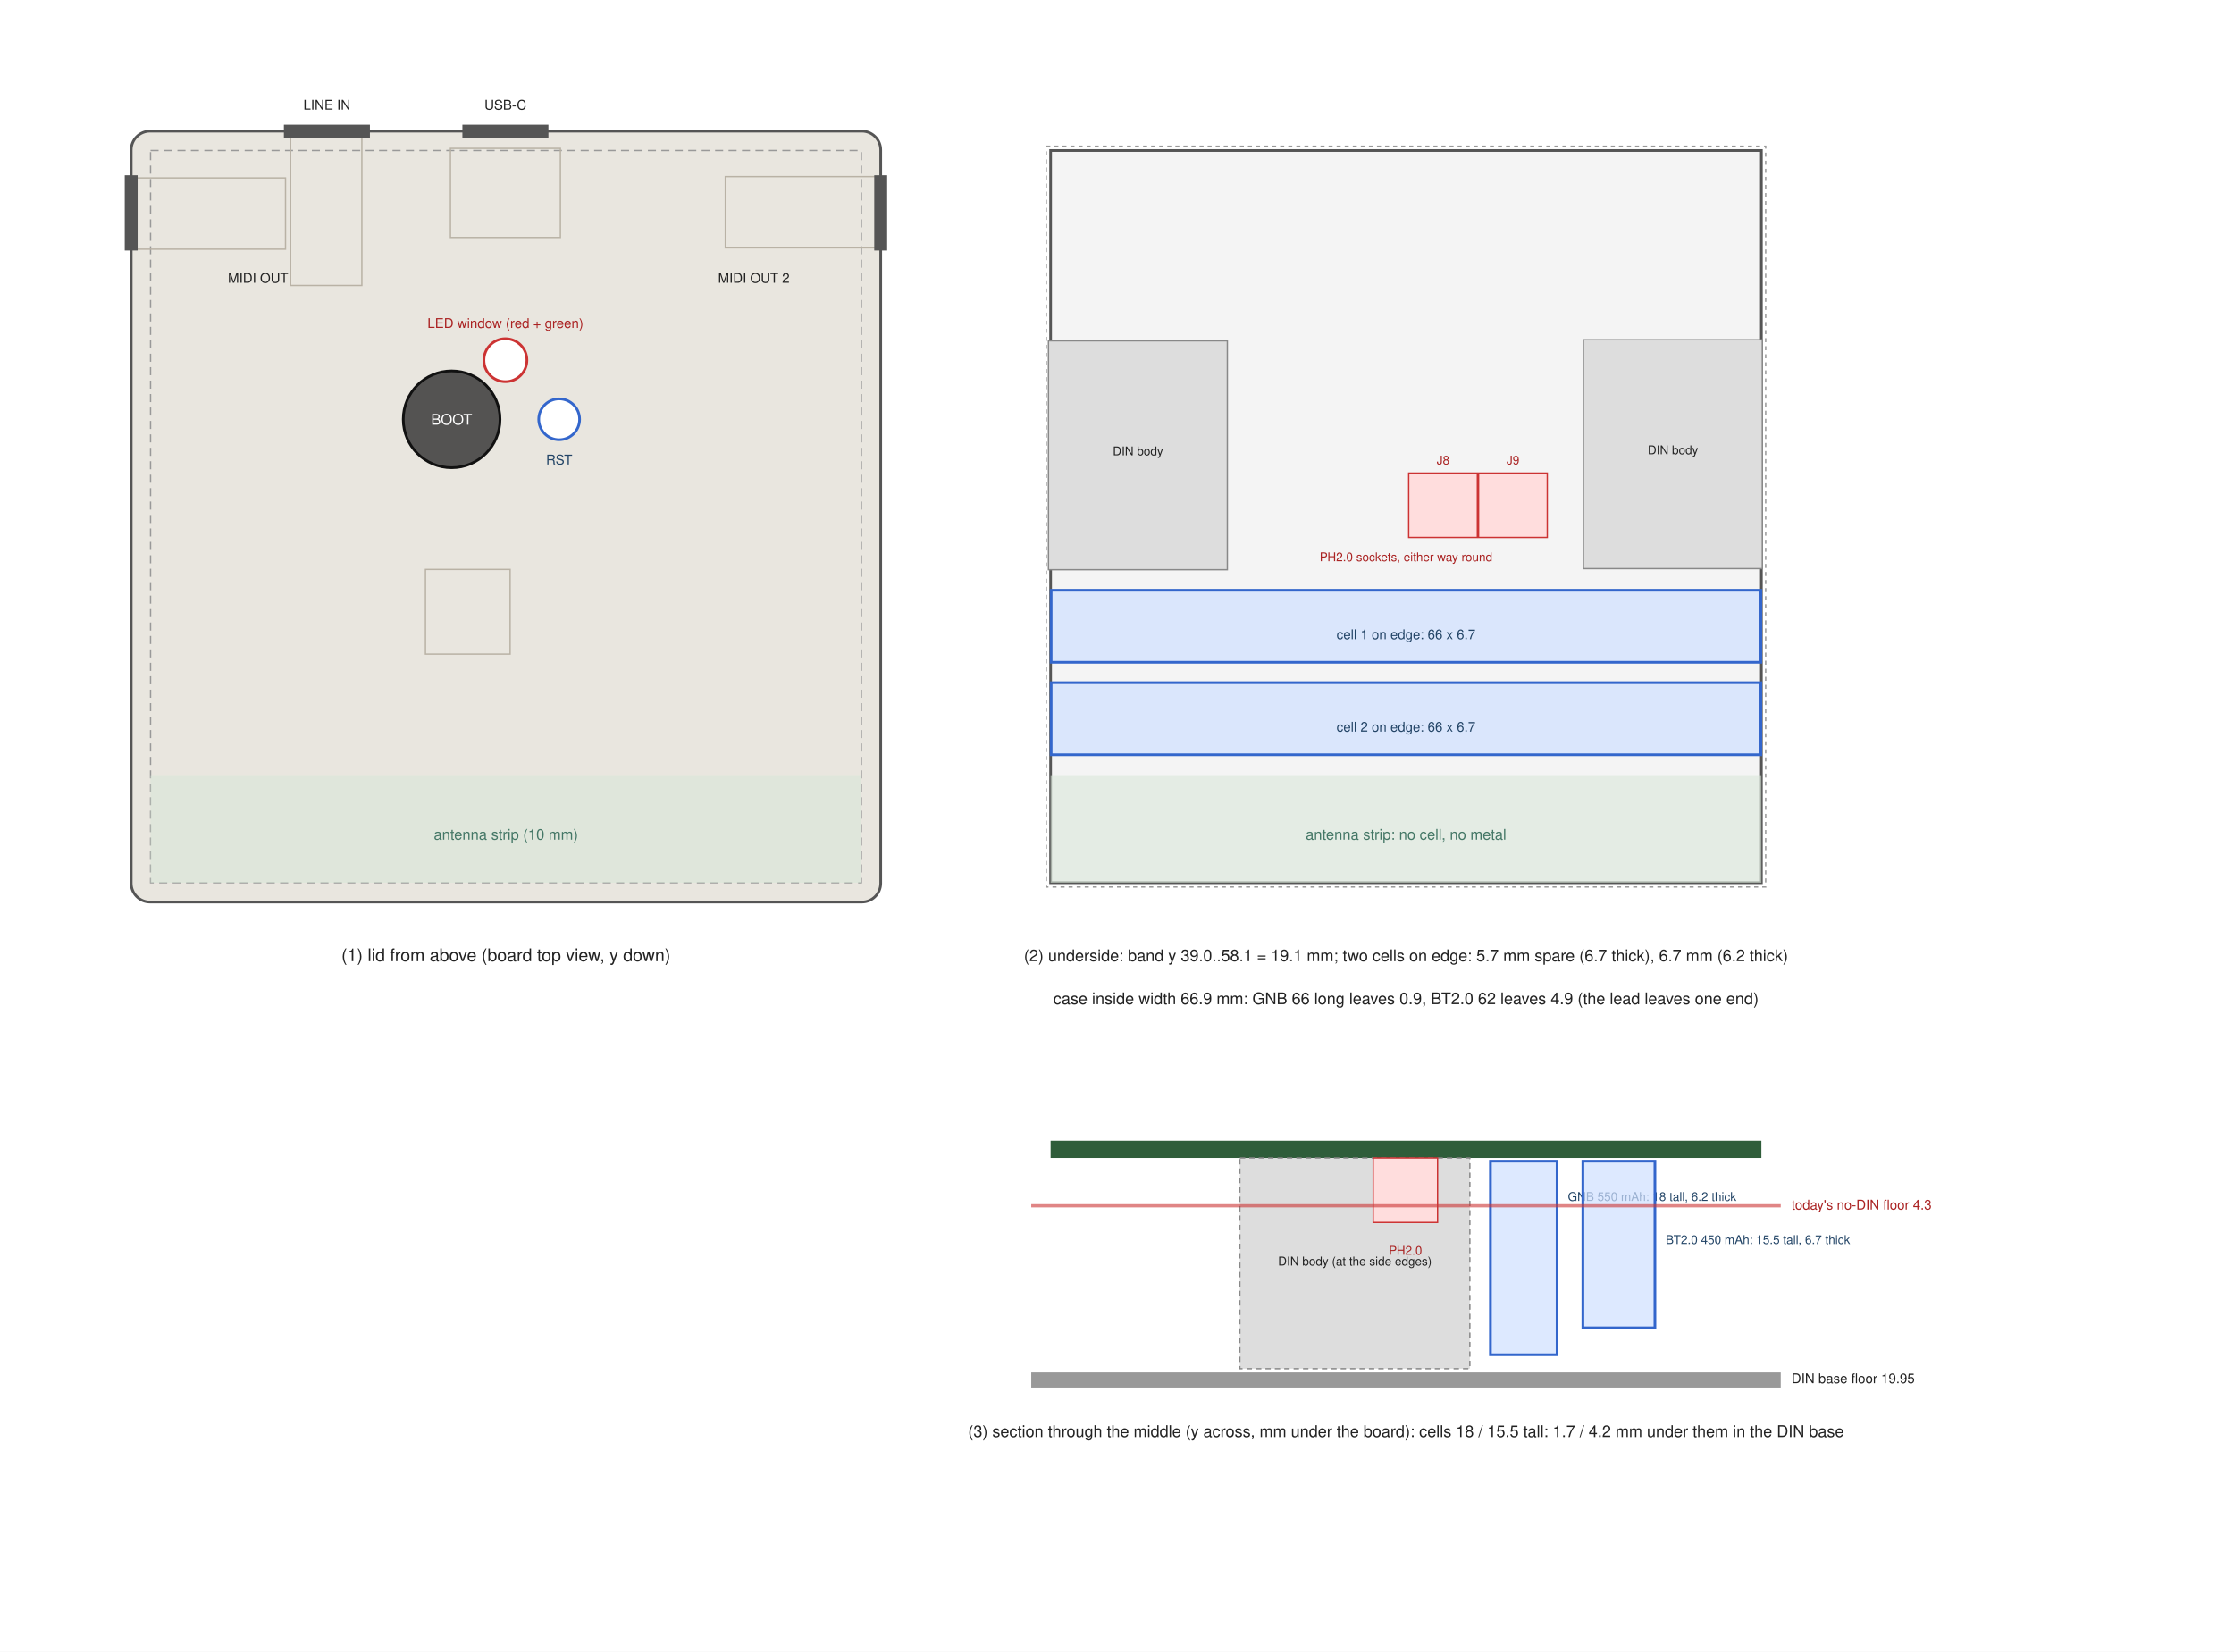
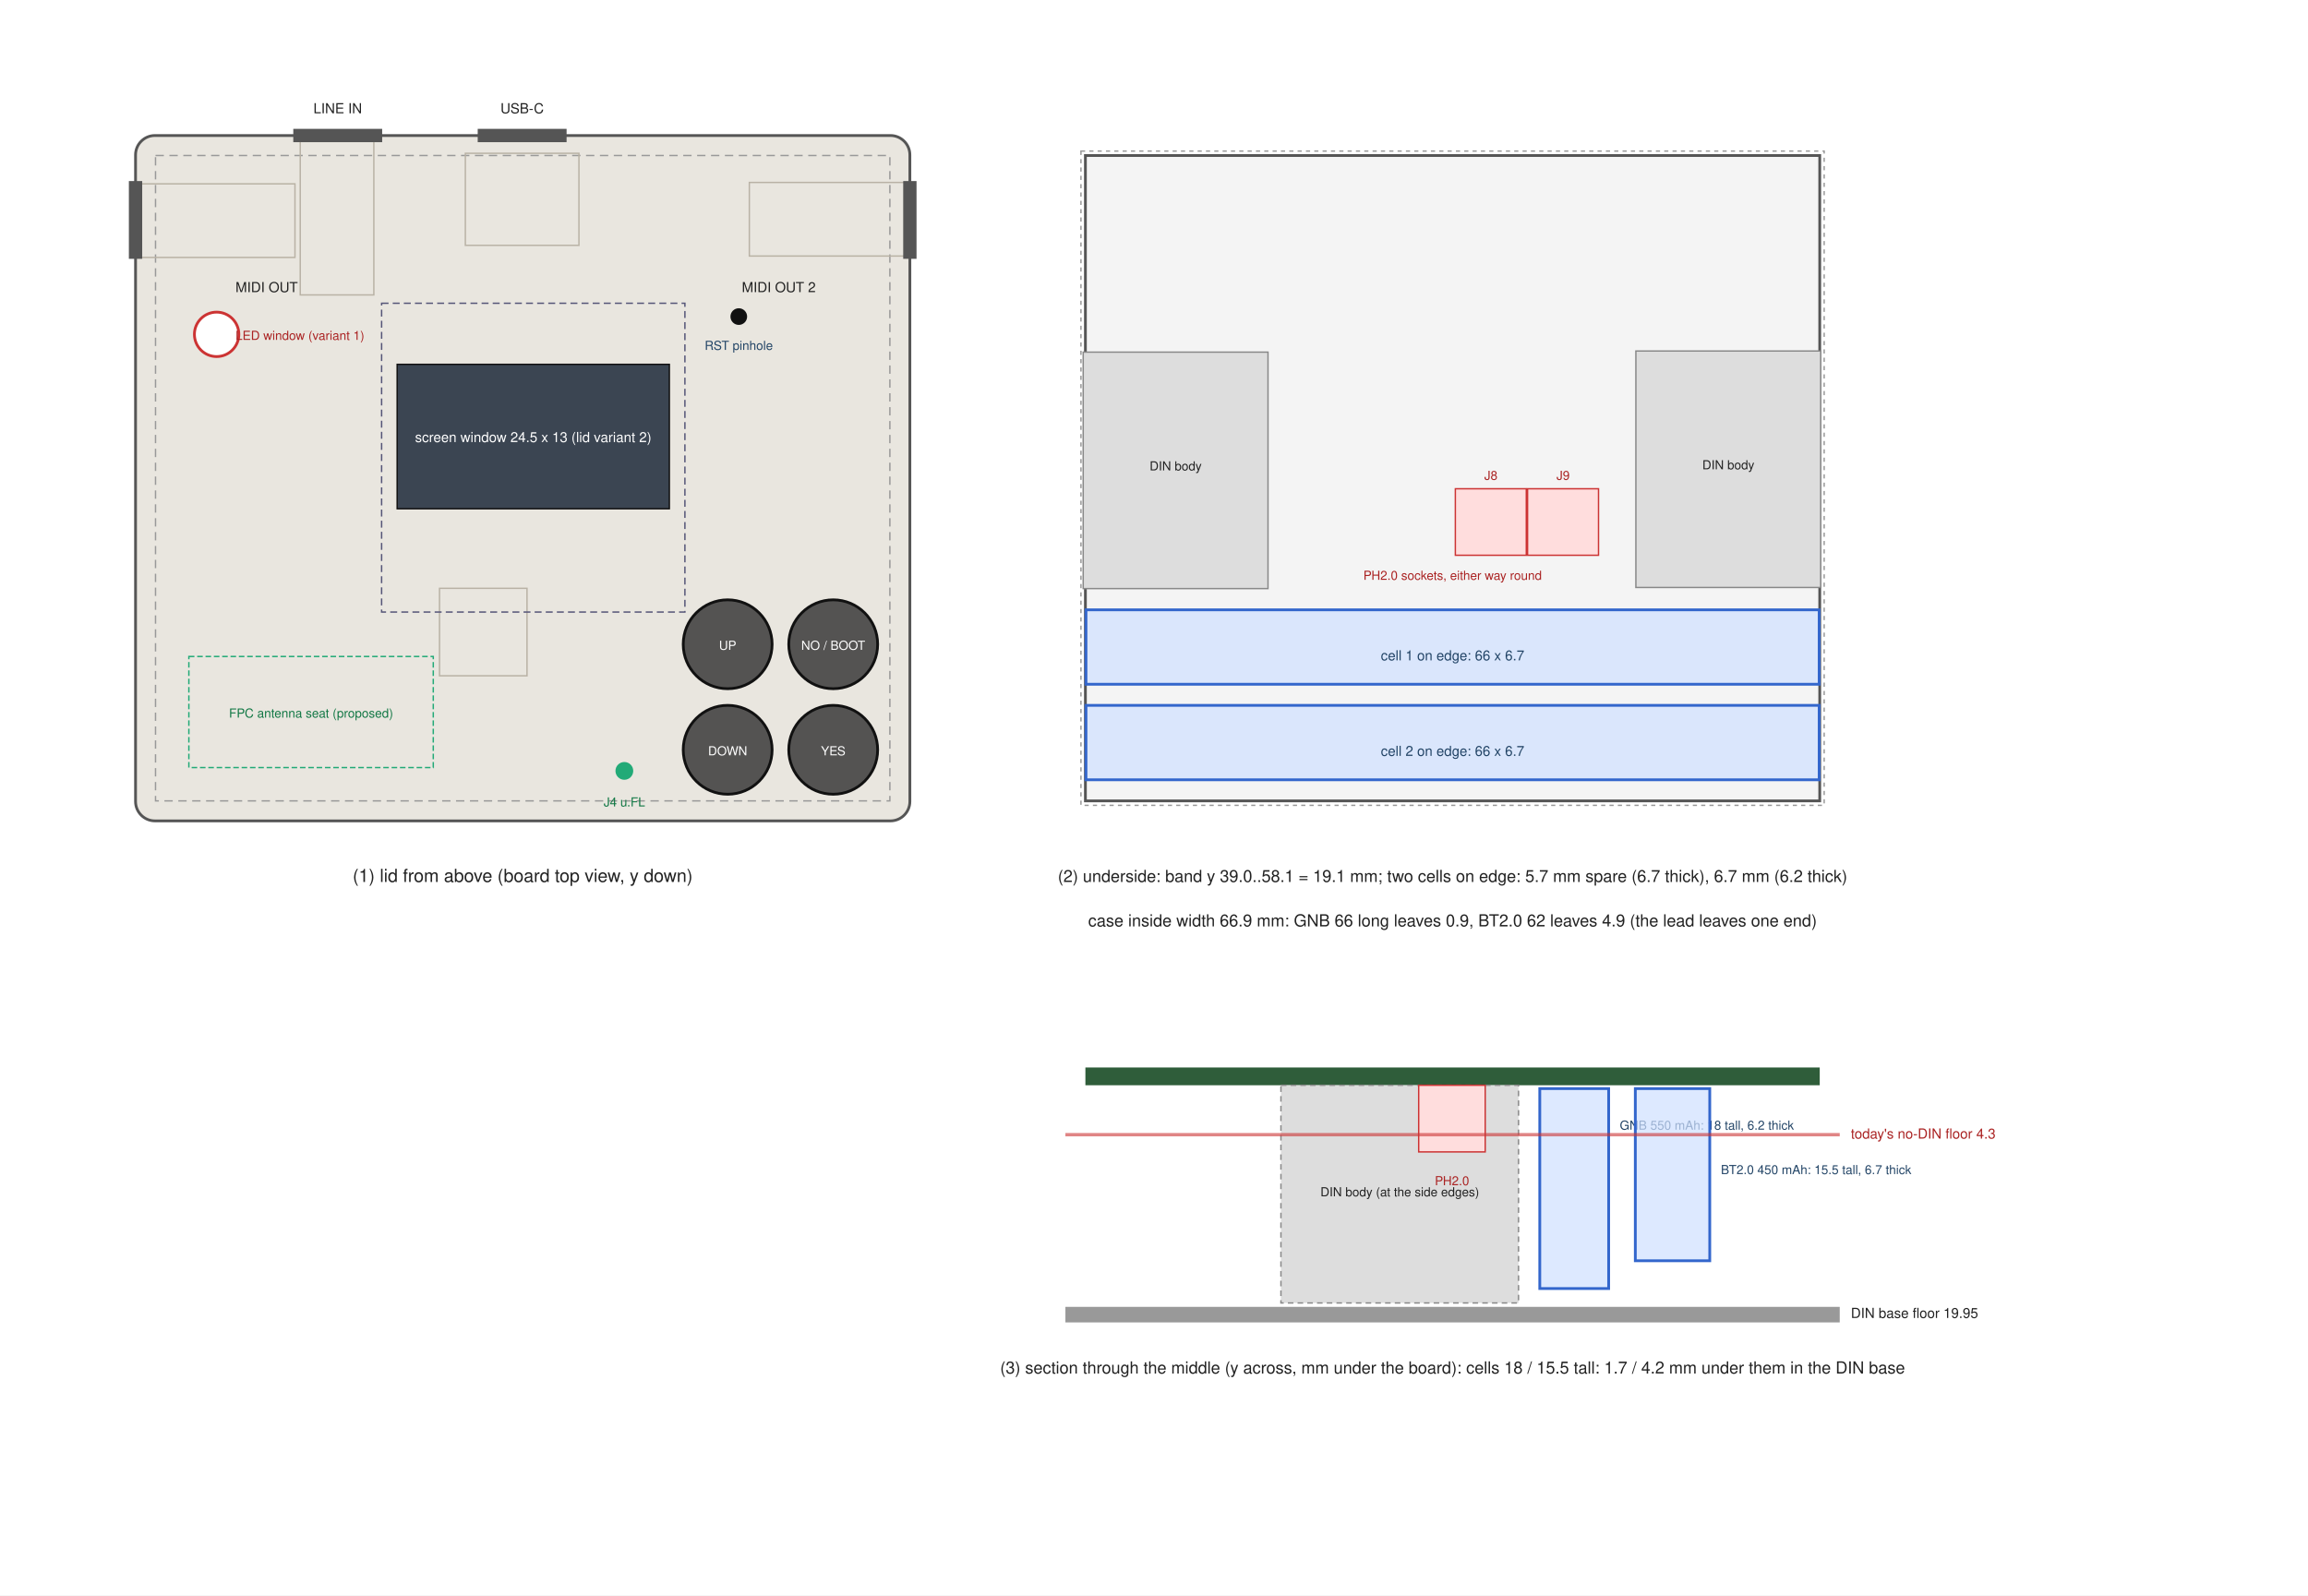
- <svg xmlns="http://www.w3.org/2000/svg" width="1662" height="1229">
+ <svg xmlns="http://www.w3.org/2000/svg" width="1662" height="1149">
  <rect width="100%" height="100%" fill="#fff" />
-   <rect x="97.6" y="97.6" width="557.6" height="573.6" fill="#e9e6df" stroke="#555" stroke-width="2" rx="14" />
-   <rect x="112.0" y="112.0" width="528.8" height="544.8" fill="none" stroke="#999" stroke-dasharray="6,4" />
+   <rect x="97.6" y="97.6" width="557.6" height="493.6" fill="#e9e6df" stroke="#555" stroke-width="2" rx="14" />
+   <rect x="112.0" y="112.0" width="528.8" height="464.8" fill="none" stroke="#999" stroke-dasharray="6,4" />
  <rect x="335.1" y="110.4" width="81.8" height="66.3" fill="none" stroke="#b9b2a5" />
  <rect x="94.6" y="132.4" width="117.8" height="53.0" fill="none" stroke="#b9b2a5" />
  <rect x="539.6" y="131.4" width="117.8" height="53.0" fill="none" stroke="#b9b2a5" />
  <rect x="216.2" y="94.6" width="53.0" height="117.8" fill="none" stroke="#b9b2a5" />
  <rect x="316.5" y="423.7" width="63.0" height="63.0" fill="none" stroke="#b9b2a5" />
-   <rect x="112.0" y="576.8" width="528.8" height="80.0" fill="#d8e6d8" opacity="0.6" />
-   <text x="376.4" y="624.8" font-family="Helvetica,Arial" font-size="11" text-anchor="middle" fill="#476">antenna strip (10 mm)</text>
  <rect x="344.0" y="92.8" width="64.0" height="9.6" fill="#555" />
  <text x="376.0" y="81.6" font-family="Helvetica,Arial" font-size="10" text-anchor="middle" fill="#222">USB-C</text>
  <rect x="211.2" y="92.8" width="64.0" height="9.6" fill="#555" />
  <text x="243.2" y="81.6" font-family="Helvetica,Arial" font-size="10" text-anchor="middle" fill="#222">LINE IN</text>
  <rect x="92.8" y="130.4" width="9.6" height="56.0" fill="#555" />
  <text x="192.0" y="210.4" font-family="Helvetica,Arial" font-size="10" text-anchor="middle" fill="#222">MIDI OUT</text>
  <rect x="650.4" y="130.4" width="9.6" height="56.0" fill="#555" />
  <text x="560.8" y="210.4" font-family="Helvetica,Arial" font-size="10" text-anchor="middle" fill="#222">MIDI OUT 2</text>
-   <circle cx="336.0" cy="312.0" r="36.0" fill="#3a3a3a" fill-opacity="0.85" stroke="#111" stroke-width="2" />
-   <text x="336.0" y="316.0" font-family="Helvetica,Arial" font-size="11" text-anchor="middle" fill="#fff">BOOT</text>
-   <circle cx="416.0" cy="312.0" r="15.2" fill="#fff" stroke="#36c" stroke-width="2" />
-   <text x="416.0" y="345.6" font-family="Helvetica,Arial" font-size="10" text-anchor="middle" fill="#246">RST</text>
-   <circle cx="376.0" cy="268.0" r="16.0" fill="#fff" stroke="#c33" stroke-width="2" />
-   <text x="376.0" y="244.0" font-family="Helvetica,Arial" font-size="10" text-anchor="middle" fill="#a22">LED window (red + green)</text>
-   <text x="376.4" y="715.2" font-family="Helvetica,Arial" font-size="13" text-anchor="middle" fill="#222">(1) lid from above (board top view, y down)</text>
-   <rect x="778.4" y="108.8" width="535.2" height="551.2" fill="none" stroke="#999" stroke-dasharray="3,3" />
-   <rect x="781.6" y="112.0" width="528.8" height="544.8" fill="#f4f4f4" stroke="#555" stroke-width="2" />
-   <rect x="781.6" y="576.8" width="528.8" height="80.0" fill="#d8e6d8" opacity="0.6" />
-   <text x="1046.0" y="624.8" font-family="Helvetica,Arial" font-size="11" text-anchor="middle" fill="#476">antenna strip: no cell, no metal</text>
+   <rect x="274.8" y="218.4" width="218.4" height="222.4" fill="none" stroke="#557" stroke-dasharray="5,3" />
+   <rect x="286.0" y="262.4" width="196.0" height="104.0" fill="#1d2a3a" fill-opacity="0.85" stroke="#111" />
+   <text x="384.0" y="318.4" font-family="Helvetica,Arial" font-size="10" text-anchor="middle" fill="#fff">screen window 24.5 x 13 (lid variant 2)</text>
+   <circle cx="524.0" cy="464.0" r="32.0" fill="#3a3a3a" fill-opacity="0.85" stroke="#111" stroke-width="2" />
+   <text x="524.0" y="468.0" font-family="Helvetica,Arial" font-size="9" text-anchor="middle" fill="#fff">UP</text>
+   <circle cx="600.0" cy="464.0" r="32.0" fill="#3a3a3a" fill-opacity="0.85" stroke="#111" stroke-width="2" />
+   <text x="600.0" y="468.0" font-family="Helvetica,Arial" font-size="9" text-anchor="middle" fill="#fff">NO / BOOT</text>
+   <circle cx="524.0" cy="540.0" r="32.0" fill="#3a3a3a" fill-opacity="0.85" stroke="#111" stroke-width="2" />
+   <text x="524.0" y="544.0" font-family="Helvetica,Arial" font-size="9" text-anchor="middle" fill="#fff">DOWN</text>
+   <circle cx="600.0" cy="540.0" r="32.0" fill="#3a3a3a" fill-opacity="0.85" stroke="#111" stroke-width="2" />
+   <text x="600.0" y="544.0" font-family="Helvetica,Arial" font-size="9" text-anchor="middle" fill="#fff">YES</text>
+   <circle cx="532.0" cy="228.0" r="6.0" fill="#111" />
+   <text x="532.0" y="252.0" font-family="Helvetica,Arial" font-size="9" text-anchor="middle" fill="#246">RST pinhole</text>
+   <circle cx="156.0" cy="240.8" r="16.0" fill="#fff" stroke="#c33" stroke-width="2" />
+   <text x="216.0" y="244.8" font-family="Helvetica,Arial" font-size="9" text-anchor="middle" fill="#a22">LED window (variant 1)</text>
+   <rect x="136.0" y="472.8" width="176.0" height="80.0" fill="none" stroke="#2a7" stroke-dasharray="4,2" />
+   <text x="224.0" y="516.8" font-family="Helvetica,Arial" font-size="9" text-anchor="middle" fill="#174">FPC antenna seat (proposed)</text>
+   <circle cx="449.6" cy="555.2" r="6.4" fill="#2a7" />
+   <text x="449.6" y="580.8" font-family="Helvetica,Arial" font-size="9" text-anchor="middle" fill="#174">J4 u.FL</text>
+   <text x="376.4" y="635.2" font-family="Helvetica,Arial" font-size="13" text-anchor="middle" fill="#222">(1) lid from above (board top view, y down)</text>
+   <rect x="778.4" y="108.8" width="535.2" height="471.2" fill="none" stroke="#999" stroke-dasharray="3,3" />
+   <rect x="781.6" y="112.0" width="528.8" height="464.8" fill="#f4f4f4" stroke="#555" stroke-width="2" />
  <rect x="780.0" y="253.6" width="133.1" height="170.3" fill="#ddd" stroke="#888" />
  <text x="846.6" y="338.8" font-family="Helvetica,Arial" font-size="9" text-anchor="middle" fill="#222">DIN body</text>
  <rect x="1178.0" y="252.8" width="133.1" height="170.3" fill="#ddd" stroke="#888" />
  <text x="1244.6" y="338.0" font-family="Helvetica,Arial" font-size="9" text-anchor="middle" fill="#222">DIN body</text>
  <rect x="1048.0" y="352.0" width="51.1" height="47.9" fill="#fdd" stroke="#c33" />
  <text x="1073.6" y="345.6" font-family="Helvetica,Arial" font-size="9" text-anchor="middle" fill="#a22">J8</text>
  <rect x="1100.0" y="352.0" width="51.1" height="47.9" fill="#fdd" stroke="#c33" />
  <text x="1125.6" y="345.6" font-family="Helvetica,Arial" font-size="9" text-anchor="middle" fill="#a22">J9</text>
  <text x="1046.0" y="417.6" font-family="Helvetica,Arial" font-size="9" text-anchor="middle" fill="#a22">PH2.0 sockets, either way round</text>
  <rect x="782.0" y="439.2" width="528.0" height="53.6" fill="#cfe0ff" fill-opacity="0.7" stroke="#36c" stroke-width="2" />
  <text x="1046.0" y="475.6" font-family="Helvetica,Arial" font-size="10" text-anchor="middle" fill="#246">cell 1 on edge: 66 x 6.7</text>
  <rect x="782.0" y="508.0" width="528.0" height="53.6" fill="#cfe0ff" fill-opacity="0.7" stroke="#36c" stroke-width="2" />
  <text x="1046.0" y="544.4" font-family="Helvetica,Arial" font-size="10" text-anchor="middle" fill="#246">cell 2 on edge: 66 x 6.7</text>
-   <text x="1046.0" y="715.2" font-family="Helvetica,Arial" font-size="12" text-anchor="middle" fill="#222">(2) underside: band y 39.0..58.1 = 19.1 mm; two cells on edge: 5.7 mm spare (6.7 thick), 6.7 mm (6.2 thick)</text>
-   <text x="1046.0" y="747.2" font-family="Helvetica,Arial" font-size="12" text-anchor="middle" fill="#222">case inside width 66.9 mm: GNB 66 long leaves 0.9, BT2.0 62 leaves 4.9 (the lead leaves one end)</text>
-   <rect x="781.6" y="848.8" width="528.8" height="12.8" fill="#2f5d3a" />
-   <rect x="922.4" y="861.6" width="171.1" height="156.8" fill="#ddd" stroke="#888" stroke-dasharray="4,3" />
-   <text x="1008.0" y="941.6" font-family="Helvetica,Arial" font-size="9" text-anchor="middle" fill="#222">DIN body (at the side edges)</text>
-   <rect x="1021.6" y="861.6" width="47.9" height="48.0" fill="#fdd" stroke="#c33" />
-   <text x="1045.6" y="933.6" font-family="Helvetica,Arial" font-size="9" text-anchor="middle" fill="#a22">PH2.0</text>
-   <rect x="1108.8" y="864.0" width="49.6" height="144.0" fill="#cfe0ff" fill-opacity="0.7" stroke="#36c" stroke-width="2" />
-   <text x="1166.4" y="893.6" font-family="Helvetica,Arial" font-size="9" text-anchor="start" fill="#246">GNB 550 mAh: 18 tall, 6.2 thick</text>
-   <rect x="1177.6" y="864.0" width="53.6" height="124.0" fill="#cfe0ff" fill-opacity="0.7" stroke="#36c" stroke-width="2" />
-   <text x="1239.2" y="925.6" font-family="Helvetica,Arial" font-size="9" text-anchor="start" fill="#246">BT2.0 450 mAh: 15.5 tall, 6.7 thick</text>
-   <rect x="767.2" y="1021.2" width="557.6" height="11.2" fill="#999" />
-   <text x="1332.8" y="1029.2" font-family="Helvetica,Arial" font-size="10" text-anchor="start" fill="#222">DIN base floor 19.95</text>
-   <rect x="767.2" y="896.0" width="557.6" height="2.4" fill="#c33" opacity="0.6" />
-   <text x="1332.8" y="900.0" font-family="Helvetica,Arial" font-size="10" text-anchor="start" fill="#a22">today's no-DIN floor 4.3</text>
-   <text x="1046.0" y="1069.2" font-family="Helvetica,Arial" font-size="12" text-anchor="middle" fill="#222">(3) section through the middle (y across, mm under the board): cells 18 / 15.5 tall: 1.7 / 4.2 mm under them in the DIN base</text>
+   <text x="1046.0" y="635.2" font-family="Helvetica,Arial" font-size="12" text-anchor="middle" fill="#222">(2) underside: band y 39.0..58.1 = 19.1 mm; two cells on edge: 5.7 mm spare (6.7 thick), 6.7 mm (6.2 thick)</text>
+   <text x="1046.0" y="667.2" font-family="Helvetica,Arial" font-size="12" text-anchor="middle" fill="#222">case inside width 66.9 mm: GNB 66 long leaves 0.9, BT2.0 62 leaves 4.9 (the lead leaves one end)</text>
+   <rect x="781.6" y="768.8" width="528.8" height="12.8" fill="#2f5d3a" />
+   <rect x="922.4" y="781.6" width="171.1" height="156.8" fill="#ddd" stroke="#888" stroke-dasharray="4,3" />
+   <text x="1008.0" y="861.6" font-family="Helvetica,Arial" font-size="9" text-anchor="middle" fill="#222">DIN body (at the side edges)</text>
+   <rect x="1021.6" y="781.6" width="47.9" height="48.0" fill="#fdd" stroke="#c33" />
+   <text x="1045.6" y="853.6" font-family="Helvetica,Arial" font-size="9" text-anchor="middle" fill="#a22">PH2.0</text>
+   <rect x="1108.8" y="784.0" width="49.6" height="144.0" fill="#cfe0ff" fill-opacity="0.7" stroke="#36c" stroke-width="2" />
+   <text x="1166.4" y="813.6" font-family="Helvetica,Arial" font-size="9" text-anchor="start" fill="#246">GNB 550 mAh: 18 tall, 6.2 thick</text>
+   <rect x="1177.6" y="784.0" width="53.6" height="124.0" fill="#cfe0ff" fill-opacity="0.7" stroke="#36c" stroke-width="2" />
+   <text x="1239.2" y="845.6" font-family="Helvetica,Arial" font-size="9" text-anchor="start" fill="#246">BT2.0 450 mAh: 15.5 tall, 6.7 thick</text>
+   <rect x="767.2" y="941.2" width="557.6" height="11.2" fill="#999" />
+   <text x="1332.8" y="949.2" font-family="Helvetica,Arial" font-size="10" text-anchor="start" fill="#222">DIN base floor 19.95</text>
+   <rect x="767.2" y="816.0" width="557.6" height="2.4" fill="#c33" opacity="0.6" />
+   <text x="1332.8" y="820.0" font-family="Helvetica,Arial" font-size="10" text-anchor="start" fill="#a22">today's no-DIN floor 4.3</text>
+   <text x="1046.0" y="989.2" font-family="Helvetica,Arial" font-size="12" text-anchor="middle" fill="#222">(3) section through the middle (y across, mm under the board): cells 18 / 15.5 tall: 1.7 / 4.2 mm under them in the DIN base</text>
</svg>
